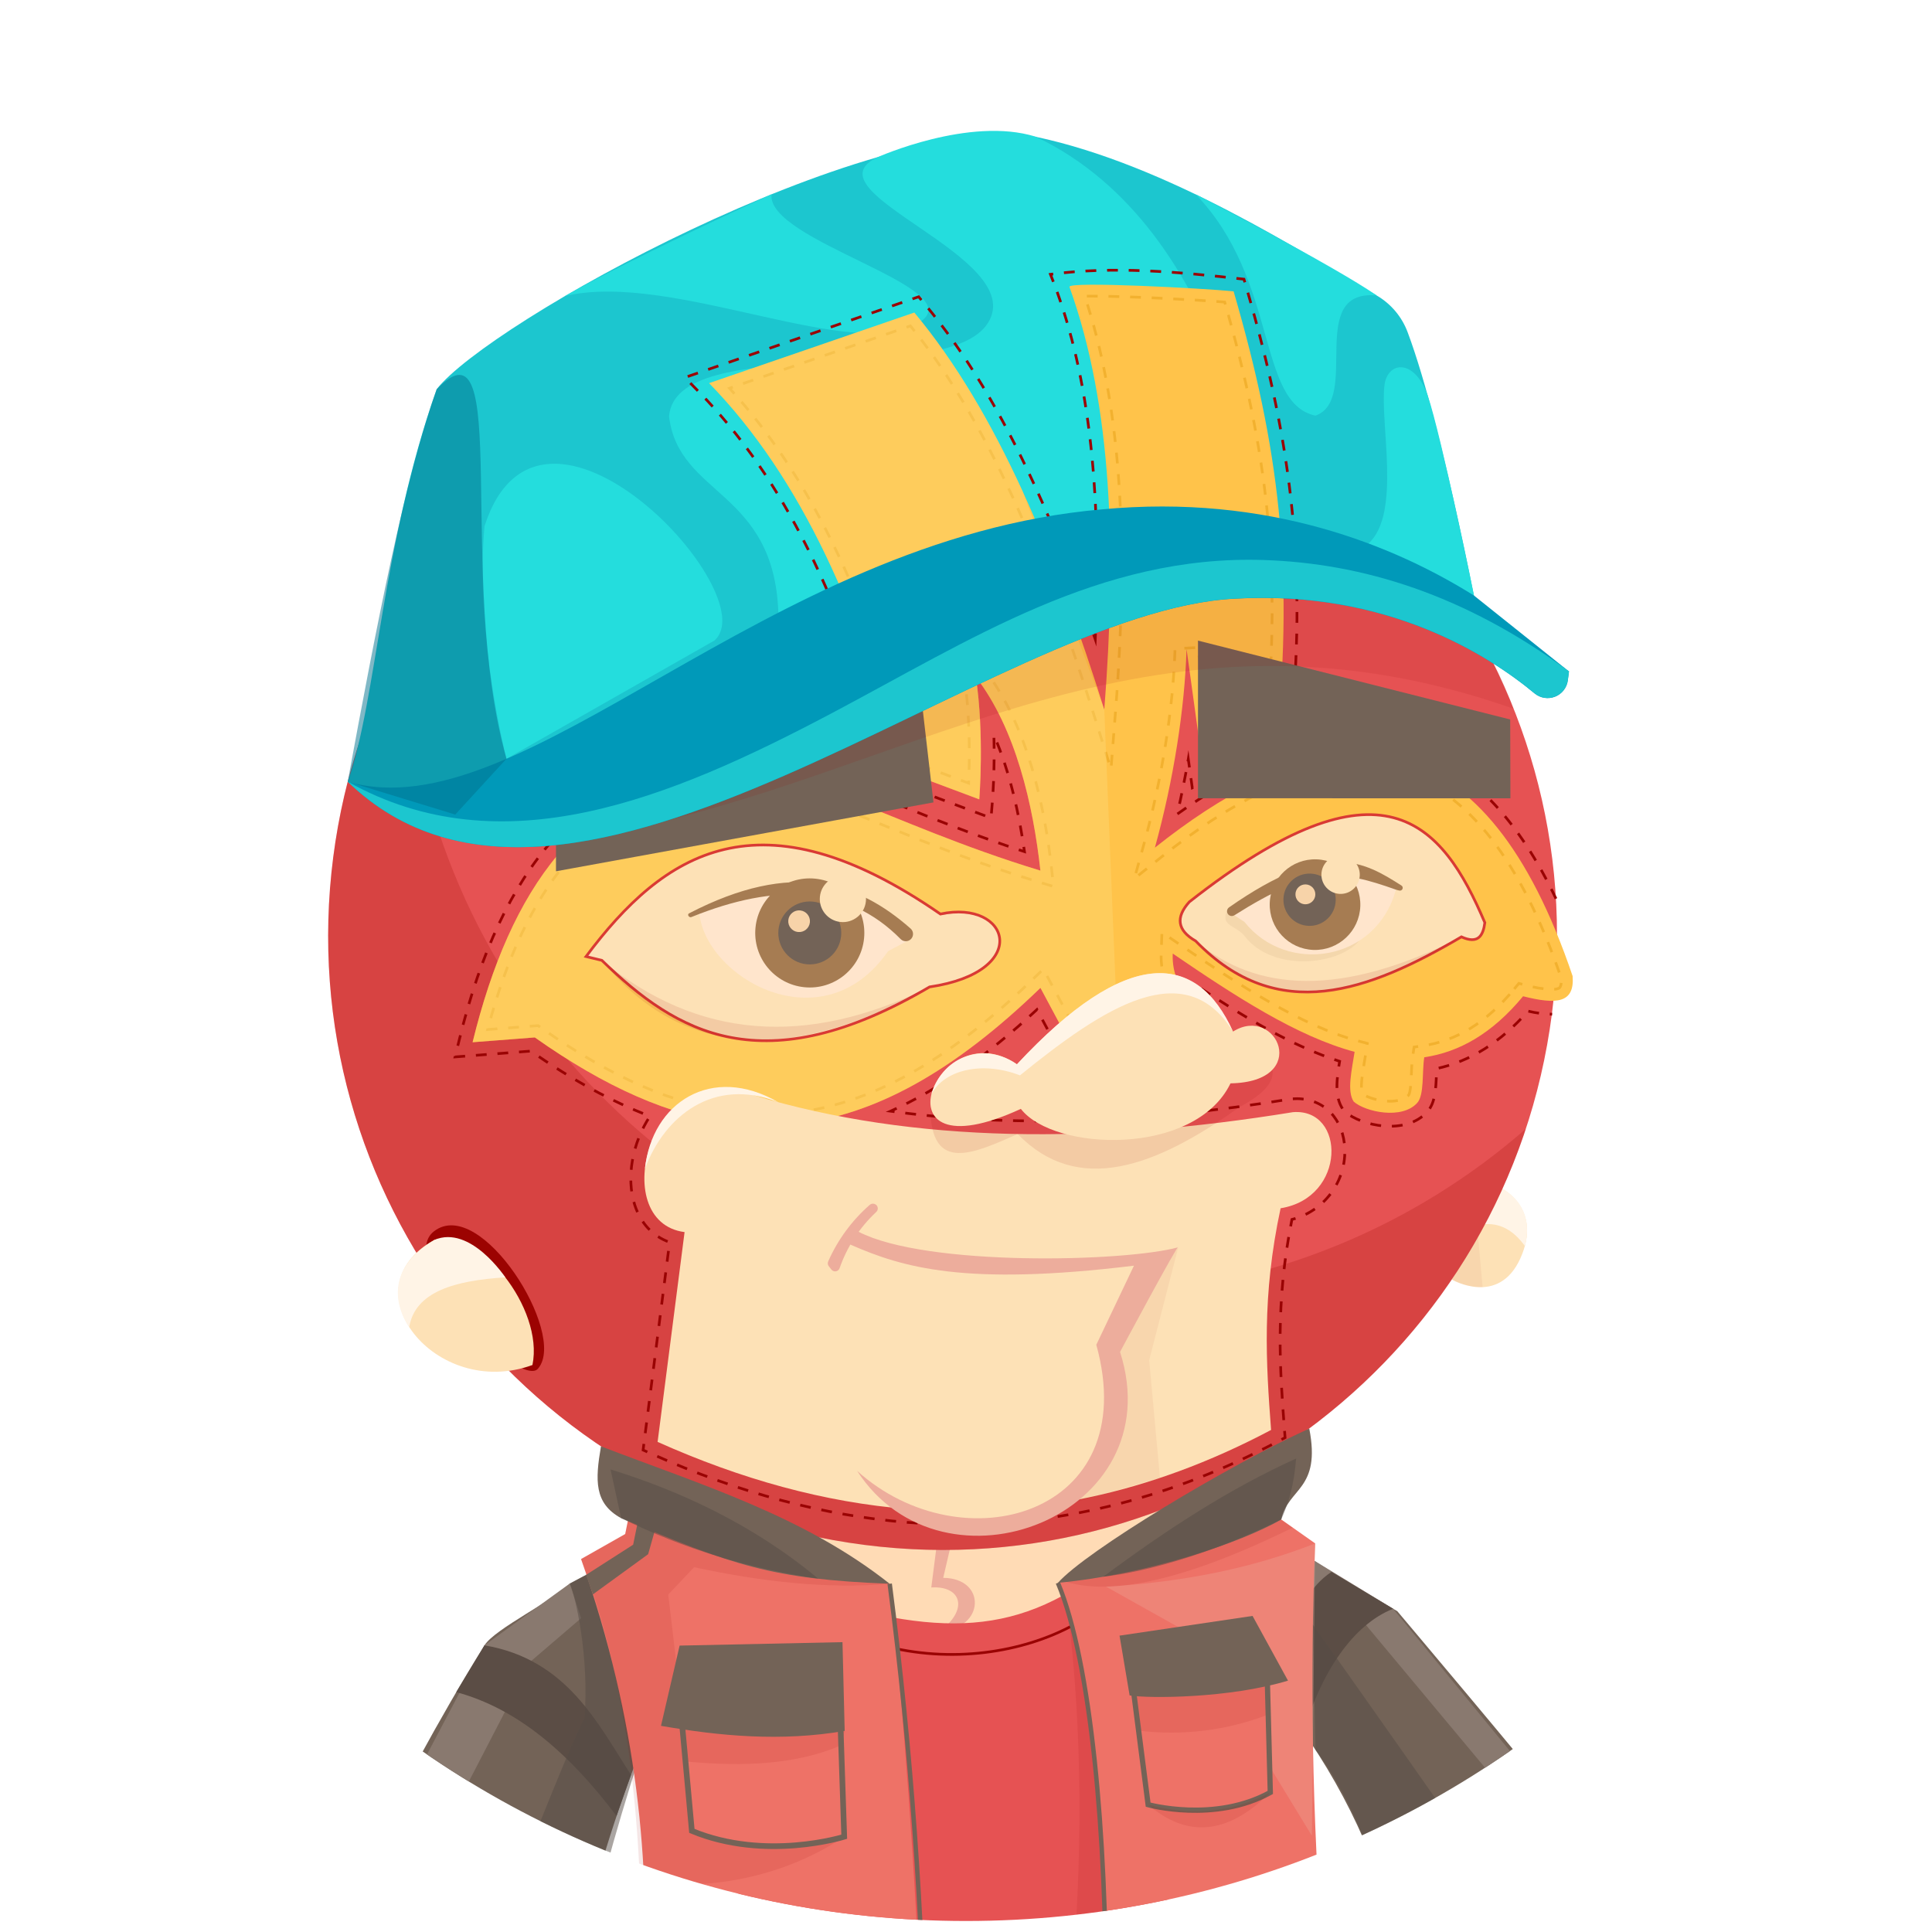
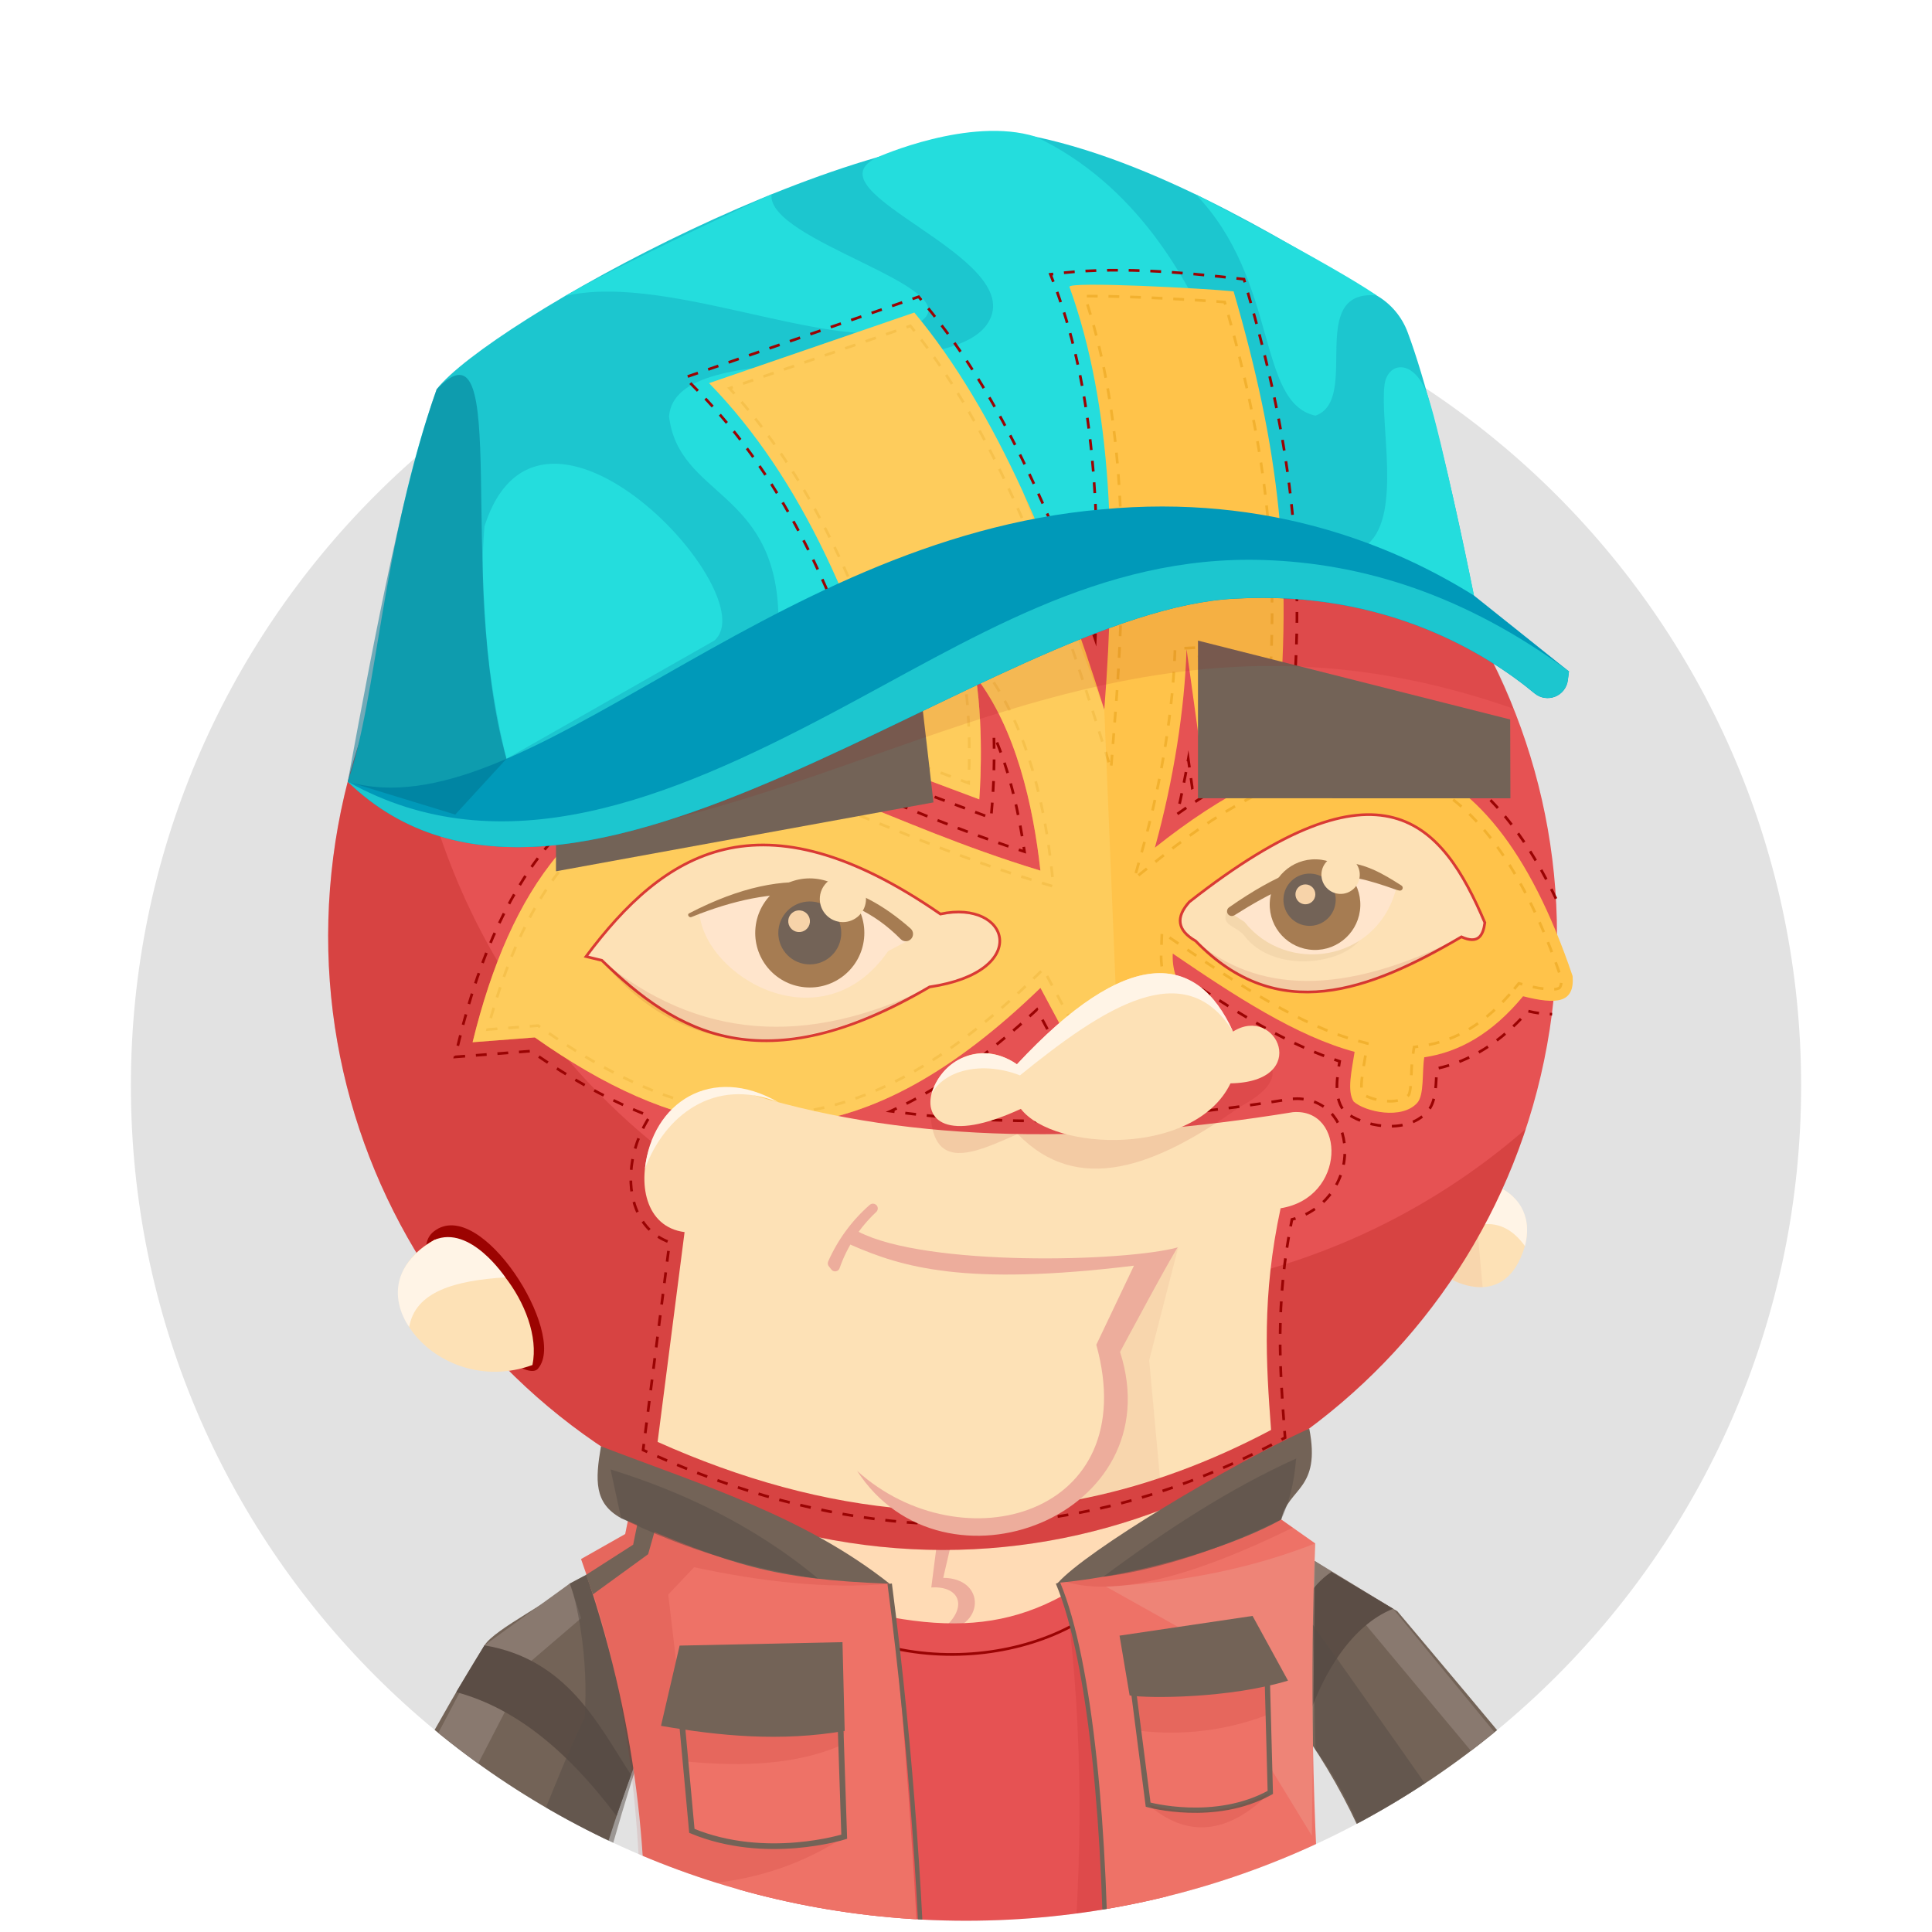
<svg xmlns="http://www.w3.org/2000/svg" id="Layer_1" data-name="Layer 1" viewBox="0 0 872.31 872.31">
  <defs>
-     <style>.cls-1,.cls-14,.cls-15,.cls-16,.cls-24,.cls-26,.cls-29,.cls-6{fill:none;}.cls-2{clip-path:url(#clip-path);}.cls-3{fill:#ffdbb5;}.cls-4{fill:#edad9c;}.cls-5{fill:#e65253;}.cls-24,.cls-6{stroke:#9a0303;}.cls-14,.cls-15,.cls-16,.cls-24,.cls-26,.cls-29,.cls-6{stroke-miterlimit:10;}.cls-24,.cls-26,.cls-29,.cls-6{stroke-width:1.22px;}.cls-19,.cls-7{fill:#9a0303;}.cls-30,.cls-7{opacity:0.1;}.cls-8{fill:#736357;}.cls-9{fill:#89796f;}.cls-10{fill:#5b4d45;}.cls-11{fill:#ee7267;}.cls-12{fill:#eead9f;opacity:0.3;}.cls-13{fill:#564c45;}.cls-13,.cls-34{opacity:0.5;}.cls-14,.cls-15,.cls-16{stroke:#736357;}.cls-14{stroke-width:2px;}.cls-15{stroke-width:2.56px;}.cls-16{stroke-width:2.38px;}.cls-17{fill:#fde1b6;}.cls-18{fill:#fff4e6;}.cls-19{opacity:0.05;}.cls-20,.cls-21{fill:#9c0301;}.cls-20{opacity:0.2;}.cls-22{fill:#1cc6cf;}.cls-23{fill:#24dddd;}.cls-24,.cls-26{stroke-dasharray:4.88;}.cls-25{fill:#ffc34a;}.cls-26{stroke:#f2b12f;}.cls-27{fill:#fcd977;opacity:0.4;}.cls-28{fill:#0099b9;}.cls-29{stroke:#d93a34;}.cls-31{fill:#a67c52;}.cls-32{fill:#ffe5cc;}.cls-33{fill:#f7d3a9;}.cls-34{fill:#00728e;}</style>
+     <style>.cls-1,.cls-15,.cls-16,.cls-17,.cls-25,.cls-27,.cls-30,.cls-7{fill:none;}.cls-2{fill:#e2e2e2;}.cls-3{clip-path:url(#clip-path);}.cls-4{fill:#ffdbb5;}.cls-5{fill:#edad9c;}.cls-6{fill:#e65253;}.cls-25,.cls-7{stroke:#9a0303;}.cls-15,.cls-16,.cls-17,.cls-25,.cls-27,.cls-30,.cls-7{stroke-miterlimit:10;}.cls-25,.cls-27,.cls-30,.cls-7{stroke-width:1.22px;}.cls-20,.cls-8{fill:#9a0303;}.cls-31,.cls-8{opacity:0.1;}.cls-9{fill:#736357;}.cls-10{fill:#89796f;}.cls-11{fill:#5b4d45;}.cls-12{fill:#ee7267;}.cls-13{fill:#eead9f;opacity:0.3;}.cls-14{fill:#564c45;}.cls-14,.cls-35{opacity:0.5;}.cls-15,.cls-16,.cls-17{stroke:#736357;}.cls-15{stroke-width:2px;}.cls-16{stroke-width:2.56px;}.cls-17{stroke-width:2.38px;}.cls-18{fill:#fde1b6;}.cls-19{fill:#fff4e6;}.cls-20{opacity:0.05;}.cls-21,.cls-22{fill:#9c0301;}.cls-21{opacity:0.2;}.cls-23{fill:#1cc6cf;}.cls-24{fill:#24dddd;}.cls-25,.cls-27{stroke-dasharray:4.88;}.cls-26{fill:#ffc34a;}.cls-27{stroke:#f2b12f;}.cls-28{fill:#fcd977;opacity:0.4;}.cls-29{fill:#0099b9;}.cls-30{stroke:#d93a34;}.cls-32{fill:#a67c52;}.cls-33{fill:#ffe5cc;}.cls-34{fill:#f7d3a9;}.cls-35{fill:#00728e;}</style>
    <clipPath id="clip-path">
-       <circle class="cls-1" cx="436.16" cy="436.16" r="431.18" />
+       <path class="cls-1" d="M656.36,184.05l9.15-62-184-88.36H430.32l-237.46,100-13.24,34.59-9.88,55A375.88,375.88,0,0,0,59.09,490.16c0,208.24,168.82,377.06,377.06,377.06S813.22,698.4,813.22,490.16C813.22,364.11,751.37,252.52,656.36,184.05Z" />
    </clipPath>
  </defs>
-   <g class="cls-2">
-     <path class="cls-3" d="M320.66,648.15l-2.09,55.67c76,81.33,126.72,74.22,230.4,38.65L545.57,637Z" />
-     <path class="cls-4" d="M430,694.68l-4.13,17.73c19.8.17,18.67,23.16-1.22,23.89,13.09-10.11,8.95-20.43-4.17-19.54L423.53,693Z" />
-     <path class="cls-5" d="M537.24,1064.61c-65.55,21-139.31,6.52-214.74-10.1,13.05-114.52,15.13-211.89,3.08-346.92,75.18,26.62,116.2,35.69,158.19,10.59C529.44,863.28,579,989.6,537.24,1064.61Z" />
-     <path class="cls-6" d="M398.16,742.87c31.11,8.37,63.62,3.38,86.72-9.28" />
-     <path class="cls-7" d="M454.43,1075c27.49-122.29,41.18-235.74,27.73-347.59,28.19,93.55,32.91,221.69,34.44,347Z" />
-     <path class="cls-8" d="M587.57,700.74c12.74,9.19,43.31,26.71,43.31,26.71s59.63,70.66,74.08,89S746.77,935,762.14,1000.48C722.5,974.74,682.29,955.19,638.31,977c4.83-72.64-8.45-143.38-60.86-210Z" />
-     <path class="cls-9" d="M629,726.36l81.07,98.73c16.35,42.71,29.85,84,39.39,123.34l-18.12,5.26-32.7-121.84-82-98.26-24.31-16.72V704Z" />
-     <path class="cls-10" d="M601.17,709.7c-20.58,14-15.53,37.92-18.63,64l6,8.33c8-26.73,22.14-48.41,40.47-55.65Z" />
-     <path class="cls-11" d="M477.65,714.65c38.93,120.21,17.51,324.59,7.49,368,43.78,4.34,109.81-15.63,138.65-35.51C597.9,959.8,589,813.8,593.82,696.86l-15.34-10.8Z" />
-     <path class="cls-12" d="M593.82,696.86c-29.54,11.65-61.23,17.59-94.42,19.52l72.77,40.76,1.8,41.63,18.35,30.08Z" />
-     <path class="cls-7" d="M583.69,689.74c-42.54,20.94-79,31.46-102.15,24.52l96.94-28.19Z" />
-     <path class="cls-8" d="M271.58,707.36l-14.3,7.6c-6.47,7.28-33.81,20.34-38.53,27.92-41.9,67.26-77.07,146.29-77.07,146.29s-11.34,89.32-11.34,149c32.21-14.06,79.45-17.32,116.89,0l-1.56-39.83a642.57,642.57,0,0,1,46.17-214.88C299.1,761.31,298.61,737.39,271.58,707.36Z" />
-     <polygon class="cls-9" points="257.28 714.96 218.75 742.87 141.68 889.16 130.34 1007.4 151.11 1025.23 166.64 891.32 239.91 749.87 262.37 730.63 257.28 714.96" />
-     <path class="cls-10" d="M260.25,885.41c-41.5-27.8-59.28-32.51-118.57-1.65L155.8,859c54-27.28,66.58-14,108.09,10.8Z" />
-     <path class="cls-10" d="M284.91,801.36c-14.92-23-28.8-52.15-66.16-58.48L206,764c28.43,7.66,51.67,28.53,72.36,55.92Z" />
-     <path class="cls-13" d="M257.28,715c2.67,6.18,8.78,33,6.62,60.88-7,11.17-50.82,125.41-50.82,125.41l-4,125.4c-.06,11.84,36.62-15.1,36.62-15.1,4.15-87.24,26.6-169.16,46.17-228.11-5.95-31.23-17.11-64-25.23-73.44C266.59,710,257.73,714.81,257.28,715Z" />
-     <path class="cls-11" d="M401.7,715.08C414,826.94,424,1016.6,414,1094c-42.05,2.18-114.12.22-145.49-15.89,15.68-116.85,45.36-227.49-6.16-374.18l19.93-11.3,4-19.74Z" />
-     <path class="cls-14" d="M401.7,715.08C421.82,869.78,420.48,1009.7,414,1094" />
-     <path class="cls-7" d="M572.28,761.26v13a121.71,121.71,0,0,1-58.18,7.14l-2.81-21.89Z" />
-     <path class="cls-7" d="M307.12,780.63l3.27,14.75c25.58,2.39,49.39,1.28,69.39-7.38l1.61-6.5Z" />
-     <path class="cls-7" d="M322.5,698l79.2,17.1c-28.45,2.44-58.08-1-88.31-7.49l-11.69,12.35c4.52,37,8.18,70.76,10.67,106.71.14,2,31.88,12,68.79,2.64-31.55,21-63.92,21.32-67.64,21.32a2259.64,2259.64,0,0,1,1.19,239.27l-46.19-11.82c25-125.6,33-272.42-6.16-374.18l19.93-11.3,2.82-13.81Z" />
-     <path class="cls-15" d="M307.12,769.32l5.26,57.33c33.33,13.83,68.79,2.64,68.79,2.64L379,764Z" />
-     <path class="cls-16" d="M511.28,759.5l7.11,55.32s30.14,8.37,55.16-5.53l-1.39-52.14Z" />
-     <path class="cls-10" d="M710.08,825.09c-31.94-11.38-69.45-3.31-89.68,16.92l8.49,26.12c25-23.11,72.92-19.35,95.51-5.61A337.17,337.17,0,0,0,710.08,825.09Z" />
-     <path class="cls-13" d="M682.46,894.84c-3.66-38.74-20.39-63-20.39-63s-52.69-75.19-69.28-98.26l1.15,56.46c22,29.38,40.06,82,44.79,140.73l59.93,16.92S703,917,682.46,894.84Z" />
-     <path class="cls-8" d="M380.39,741.44,306.85,743l-8.41,36.23c26.8,4.62,54,7.21,82.94,2.29Z" />
-     <path class="cls-8" d="M505.48,738.5l4.55,27c8.65,1.42,45,1.34,71.51-6.68l-16-29.22Z" />
-     <path class="cls-17" d="M678.38,536.8,655.5,577.71s21.11,12.39,31-9.65S678.38,536.8,678.38,536.8Z" />
-     <path class="cls-18" d="M669.42,552.82c7.89-.93,14.08,2.83,19.1,9.8,3.84-15.14-4.66-22.8-10.15-25.82Z" />
-     <path class="cls-19" d="M667.22,556.75l2.2,24.4a27.61,27.61,0,0,1-13.92-3.44Z" />
-     <circle class="cls-5" cx="425.6" cy="422.43" r="277.39" transform="translate(-47.64 790.7) rotate(-82.68)" />
-     <path class="cls-20" d="M449.2,582.44C297.94,563,186.83,436.06,182.74,288.26a276.64,276.64,0,0,0-32.26,98.8C130.94,539,238.29,678,390.24,697.55c134,17.22,257.9-64.22,298.71-187.9A304.74,304.74,0,0,1,449.2,582.44Z" />
-     <path class="cls-21" d="M196,555.9c21.12-16.15,60,46.06,47.1,61.8C235.87,628.39,177.41,570.08,196,555.9Z" />
-     <path class="cls-22" d="M635.56,150c16.27,43.36,34.18,140.75,34.18,140.75C569.7,167.14,279.36,416.48,157,352.93c13.3-37.62,15.22-106.65,40.15-177.19,23.55-30.17,193-124.12,270.41-114,60.11,12.79,120.87,52.51,154,71.66A32.18,32.18,0,0,1,635.56,150Z" />
-     <path class="cls-23" d="M255.08,133.69c26.18-15.07,86.17-42.76,93.27-46-2.49,21.07,88.83,41.8,67.65,57.27C387.38,165.34,303.75,122,255.08,133.69Z" />
-     <path class="cls-23" d="M218.75,237.6c25.38-79.11,127.78,31.09,103.75,51.64L228.68,342.6S214.43,287.54,218.75,237.6Z" />
-     <path class="cls-23" d="M644.59,178.46c6.34,18.82,20.93,90.44,20.93,90.44l-47.64-23.51c14.89-13.49,5.1-54.09,7.22-71.5C626.38,163.45,638.35,161.35,644.59,178.46Z" />
-     <path class="cls-23" d="M539.87,87.74s61.12,31.51,81.71,45.64c-32.17-2.8-7.06,47.13-27.67,54.29C567.24,181.82,577.45,126.76,539.87,87.74Z" />
-     <path class="cls-23" d="M467.59,61.71C556.72,104,568.68,232.26,568.68,232.26L351.43,276.64c-1.94-55.59-45-52.5-49.35-88.63,3-38.29,125.27-12.29,144-42.22s-83.51-59.2-49.73-74.86C396.33,70.93,437.84,52.4,467.59,61.71Z" />
-     <path class="cls-24" d="M702.54,405.77c-16.61-34.93-37.27-57.09-61.68-66.12.92-14.24-4.58-20.43-8.21-22.93-5.27-3.63-12.14-3.7-18.37-.16-6.74,3.82-11.26,11-12.35,19.26-21.3,3-44.91,13.61-70.41,31.76,1.92-8.24,3.6-16.57,5-24.85l1.8,13,44-20.07.33-3.46c7.11-73.45,1.71-128.29-19.89-202.36l-1.1-3.79c-29.61-3.32-59.1-6-87.38-2.19,16.8,41.78,23.36,94.66,20.24,164.78-9-26.27-18.06-49.18-27.36-69.46-15.36-33.48-31.63-60.28-49.72-82l-2.66-3.19L309.23,170.44l6.64,6.81c37.44,38.39,64.7,93.13,85.79,172.25l.8,3,45,16.83.65-7.94c.07-.79,1.07-13.4.64-29.52,7.34,17,11.48,36.13,13.81,52.65-22.32-7.22-41.3-14.9-58.28-21.78-32.46-13.15-58.1-23.53-83.83-20.35-56.91,7-93.86,48.5-113,126.74l-2,8.08,34.23-2.64c18.79,13.1,36.61,22.84,53.79,29.4-7.91,11.94-10.9,27.68-6.89,40.05,2.71,8.36,8.2,14.19,15.74,16.86L290.36,654.7l4.09,1.83c39.12,17.5,77.93,27.87,115.36,30.84q11.42.91,22.79.91c48.88,0,97.26-12.52,144.13-37.33l3.49-1.85-.3-3.93c-2-26.52-4.25-56.48,3.39-94.58A31.71,31.71,0,0,0,607,516.3c-1.57-13.06-11.06-21.16-23.68-20.16l-.49.06c-67.75,11-127.44,12.86-180.74,5.5,21.54-9.62,43.45-24.84,66.1-45.88l9.44,17.63,67.32-21.68-5-6.75-.29-.4c22.29,14.81,44.1,27.84,65.19,34.57-1.31,7.9-2.38,15.9,1.4,21.55l.43.65.58.52c7.29,6.46,27.52,10.83,37.18.06,3.58-4,3.84-10.21,4.12-16.78,0-.93.08-1.84.12-2.72,15.31-3.35,28.86-11.88,41.24-25.94a49.23,49.23,0,0,0,10.87,1.38" />
-     <path class="cls-25" d="M710.05,440.71c-19.54-57.71-45.37-88-75.72-96.87,5.47-35.71-28.14-26.83-26.6-2.6-26.46,2.09-55.53,17-86.29,41.48,8.48-30.59,13.5-63.08,14.29-89.67l7.45,53.86,33.48-15.27c7.22-74.59,1.1-128.85-19.68-200.09-12.25-1.3-75.07-4.68-74.11-2,19.54,54.18,21.25,120.13,15.72,190.86-11-35.09-23.05-68.47-36.91-98.65-14.09-30.7-30.08-58.1-48.87-80.61L320.18,173c42.37,43.45,68.64,104.91,87.3,174.91l34.67,13s2.39-28.94-1.54-55.26c18,23.31,25.89,57.86,29.14,87.44-71.24-21.71-110-49.47-148.51-44.7-58.4,7.23-90.82,52.45-107.86,122.19l28.09-2.17c31.64,22.34,61,35.53,89.64,38.93-2.17,14.19,27.76,18.15,26.85.29,36.46-3.61,72.6-23.69,111.81-61.6l10.79,20.16,23.71-7.64,30.8-9.92a27.47,27.47,0,0,1-5.56-18.08c28.18,19.22,55.88,37.31,82.1,44.37-1.25,8.17-3.57,17.74-.4,22.48,5.19,4.6,21.76,8.28,28.69.55,3.21-3.58,2.11-13.74,3.16-20.58,15.72-2.31,30.67-10.66,44.62-27.55C702.94,453.68,711,452.91,710.05,440.71Z" />
-     <path class="cls-26" d="M683.69,446.52l2.08-2.52,3.17.81a50.58,50.58,0,0,0,11.58,1.92c1.87,0,3.22-.3,3.71-.84.21-.23.85-1.17.7-4.16-18-52.91-42.27-84.18-72.06-92.93l-4.33-1.27.68-4.46c1.64-10.67-.84-14.91-2-16.24a4.49,4.49,0,0,0-3.59-1.66,9.79,9.79,0,0,0-6.73,3.4,16.1,16.1,0,0,0-4.05,12.35l.32,5.08-5.07.4c-24.14,1.91-52.23,15.49-83.48,40.37l-12.44,9.91,4.25-15.33c8.17-29.46,13.31-61.69,14.1-88.44l10.28-.55,6.5,47,24.45-11.16c6.42-69.29,1.27-121.94-18.8-191.81-12.42-1-43.22-2.68-59.32-2.68-1.54,0-2.82,0-3.88,0,15.76,47.4,20.19,107.1,13.94,187l-2.08,26.57-8-25.43c-12.2-38.79-24.2-70.86-36.67-98-14.3-31.15-29.33-56.29-45.89-76.71l-81.68,28.15c35.59,39,61.89,92.94,82.35,168.73l25.62,9.57c.44-10,.77-29.35-1.9-47.21l-2.93-19.62,12.12,15.7c19.56,25.34,27.21,62.95,30.18,90l.85,7.79L468.24,398c-26.72-8.14-48.71-17-68.12-24.91-27.75-11.24-49.67-20.11-70-20.11a67.37,67.37,0,0,0-8.24.5c-27.09,3.35-48.71,15.08-66.12,35.84-15.29,18.24-27,43-35.59,75.52l20.91-1.62,1.86-.14,1.52,1.07c31.68,22.37,60.23,34.81,87.27,38l5.31.63-.81,5.28a3.59,3.59,0,0,0,.91,3.1c1.63,1.89,5,3.17,8.33,3.17a8.33,8.33,0,0,0,6-2,5.72,5.72,0,0,0,1.31-4.45l-.25-4.92,4.9-.48c34.85-3.45,70.41-23.13,108.72-60.17l4.92-4.75,3.23,6,8.76,16.36,19.61-6.32,24.62-7.93a32.86,32.86,0,0,1-3-15.34l.33-9.36,7.74,5.28c28,19.12,55.29,36.85,80.53,43.65l4.46,1.2-.7,4.57c-.19,1.26-.41,2.54-.63,3.84-.79,4.7-2,11.64-.86,14.44,2.2,1.5,7.21,3.27,12.4,3.27,2.22,0,6.27-.36,8.43-2.77.91-1.22,1.14-6.58,1.27-9.78a76.39,76.39,0,0,1,.63-8.14l.58-3.77,3.78-.55C657.73,470,671.27,461.56,683.69,446.52Z" />
-     <path class="cls-27" d="M461.69,221.72c-14.09-30.7-30.08-58.1-48.87-80.61L320.18,173c42.37,43.45,68.64,104.91,87.3,174.91l34.67,13s2.39-28.94-1.54-55.26c18,23.31,25.89,57.86,29.14,87.44-71.24-21.71-110-49.47-148.51-44.7-58.4,7.23-90.82,52.45-107.86,122.19l28.09-2.17c31.64,22.34,61,35.53,89.64,38.93-2.17,14.19,27.76,18.15,26.85.29,36.46-3.61,72.6-23.69,111.81-61.6l10.79,20.16,23.71-7.64-5.68-138.16Z" />
-     <polygon class="cls-8" points="540.9 289.24 540.9 360.41 681.96 360.45 681.86 324.85 540.9 289.24" />
-     <polygon class="cls-8" points="411.27 274.15 421.46 362.29 251.03 393.39 251.03 333.77 411.27 274.15" />
-     <path class="cls-7" d="M683.41,320c-154.33-54.17-257.81,19.67-381.33,50.18L472.8,247.54s178.78,14.36,181.84,18.88C667,284.75,677.14,302.69,683.41,320Z" />
-     <path class="cls-28" d="M708.41,303.17l-.51,3.94a9.22,9.22,0,0,1-15,6c-20.81-17.29-66.8-46.75-135.29-42.8C448.52,275.48,257.76,450.59,157,352.93,236.31,376,344.5,243.25,497.4,230c75.35-7.21,132.44,16.56,168.12,38.9Z" />
-     <path class="cls-22" d="M557.6,270.26c68.49-3.95,114.48,25.51,135.29,42.8a9.22,9.22,0,0,0,15-6l.51-3.94c-47.2-34.71-93.17-48.79-137.71-50.27-74.3-2.47-132.7,36.23-195.95,69.59C302.6,360.53,226.64,391.95,157,352.93,257.76,450.59,448.52,275.48,557.6,270.26Z" />
-     <path class="cls-17" d="M583.78,502.15c23.85-1.9,24.24,38.6-5.58,43.39-8.55,39.76-6.56,70-4.3,100.09C518.5,675,464,685.63,410.28,681.37c-38.14-3-75.91-13.58-113.37-30.34l12.18-94.73c-35.45-4.56-15.68-80.2,30.93-61.87C413,516.46,495.28,516.54,583.78,502.15Z" />
-     <path class="cls-19" d="M532,563.16l-13.13,51,4.87,53.07L468,683.33c29.3-16.61,35.94-42.16,30.72-78.28Z" />
-     <circle class="cls-17" cx="447.31" cy="633.89" r="57.14" transform="translate(-238.43 996.74) rotate(-82.68)" />
-     <path class="cls-4" d="M395.4,543.89l.06,0a2.16,2.16,0,0,1,.15,3.34,63.11,63.11,0,0,0-16.52,25.35,2.14,2.14,0,0,1-3.71.64l-1.16-1.47a2.15,2.15,0,0,1-.28-2.23A73.19,73.19,0,0,1,392.7,544,2.16,2.16,0,0,1,395.4,543.89Z" />
-     <path class="cls-8" d="M591.14,645c5.42,27.8-9.49,26.59-12.66,41.08-18,10.33-59.64,24.68-100.83,28.59C490.45,700.2,554.93,661.46,591.14,645Z" />
-     <path class="cls-17" d="M196.12,559.84c-39.71,21.81.49,72.41,44.28,56.47C245.69,590.65,216,553.71,196.12,559.84Z" />
-     <path class="cls-7" d="M420.08,499.94c0,30.49,20.09,20.54,39.42,12.08,27.14,28,62.23,14.95,100-12.08,11.68-6.23,15.91-11.81,15-16.94Z" />
-     <path class="cls-17" d="M424.6,412.69c31.48-6.76,41.56,26.07-4.9,32.92-75.19,44.09-114.16,20.86-147.95-12l-7.16-1.73C299.66,385,342.88,356.18,424.6,412.69Z" />
-     <path class="cls-17" d="M537,407.2c-6.2,6.87-5.63,12.8,2.84,17.66,37,38.2,78.13,22.73,120-1.86,7.49,3.39,9.8-.44,10.58-6.42C651.12,371.28,624.22,338.65,537,407.2Z" />
-     <path class="cls-29" d="M424.6,412.69c31.48-6.76,41.56,26.07-4.9,32.92-75.19,44.09-114.16,20.86-147.95-12l-7.16-1.73C299.66,385,342.88,356.18,424.6,412.69Z" />
-     <path class="cls-29" d="M537,407.2c-6.2,6.87-5.63,12.8,2.84,17.66,37,38.2,78.13,22.73,120-1.86,7.49,3.39,9.8-.44,10.58-6.42C651.12,371.28,624.22,338.65,537,407.2Z" />
-     <g class="cls-30">
-       <path class="cls-31" d="M554,411.37c-3.14,6.72,4.36,6.6,7.87,11.2,12.54,16.4,42.22,13.43,51.77,2.28l-52.61-14Z" />
+   <circle class="cls-2" cx="436.16" cy="490.16" r="377.06" />
+   <g class="cls-3">
+     <path class="cls-4" d="M320.66,648.15l-2.09,55.67c76,81.33,126.72,74.22,230.4,38.65L545.57,637Z" />
+     <path class="cls-5" d="M430,694.68l-4.13,17.73c19.8.17,18.67,23.16-1.22,23.89,13.09-10.11,8.95-20.43-4.17-19.54L423.53,693Z" />
+     <path class="cls-6" d="M537.24,1064.61c-65.55,21-139.31,6.52-214.74-10.1,13.05-114.52,15.13-211.89,3.08-346.92,75.18,26.62,116.2,35.69,158.19,10.59C529.44,863.28,579,989.6,537.24,1064.61Z" />
+     <path class="cls-7" d="M398.16,742.87c31.11,8.37,63.62,3.38,86.72-9.28" />
+     <path class="cls-8" d="M454.43,1075c27.49-122.29,41.18-235.74,27.73-347.59,28.19,93.55,32.91,221.69,34.44,347Z" />
+     <path class="cls-9" d="M587.57,700.74c12.74,9.19,43.31,26.71,43.31,26.71s59.63,70.66,74.08,89S746.77,935,762.14,1000.48C722.5,974.74,682.29,955.19,638.31,977c4.83-72.64-8.45-143.38-60.86-210Z" />
+     <path class="cls-10" d="M629,726.36l81.07,98.73c16.35,42.71,29.85,84,39.39,123.34l-18.12,5.26-32.7-121.84-82-98.26-24.31-16.72V704Z" />
+     <path class="cls-11" d="M601.17,709.7c-20.58,14-15.53,37.92-18.63,64l6,8.33c8-26.73,22.14-48.41,40.47-55.65Z" />
+     <path class="cls-12" d="M477.65,714.65c38.93,120.21,17.51,324.59,7.49,368,43.78,4.34,109.81-15.63,138.65-35.51C597.9,959.8,589,813.8,593.82,696.86l-15.34-10.8Z" />
+     <path class="cls-13" d="M593.82,696.86c-29.54,11.65-61.23,17.59-94.42,19.52l72.77,40.76,1.8,41.63,18.35,30.08Z" />
+     <path class="cls-8" d="M583.69,689.74c-42.54,20.94-79,31.46-102.15,24.52l96.94-28.19Z" />
+     <path class="cls-9" d="M271.58,707.36l-14.3,7.6c-6.47,7.28-33.81,20.34-38.53,27.92-41.9,67.26-77.07,146.29-77.07,146.29s-11.34,89.32-11.34,149c32.21-14.06,79.45-17.32,116.89,0l-1.56-39.83a642.57,642.57,0,0,1,46.17-214.88C299.1,761.31,298.61,737.39,271.58,707.36Z" />
+     <polygon class="cls-10" points="257.28 714.96 218.75 742.87 141.68 889.16 130.34 1007.4 151.11 1025.23 166.64 891.32 239.91 749.87 262.37 730.63 257.28 714.96" />
+     <path class="cls-11" d="M260.25,885.41c-41.5-27.8-59.28-32.51-118.57-1.65L155.8,859c54-27.28,66.58-14,108.09,10.8Z" />
+     <path class="cls-11" d="M284.91,801.36c-14.92-23-28.8-52.15-66.16-58.48L206,764c28.43,7.66,51.67,28.53,72.36,55.92Z" />
+     <path class="cls-14" d="M257.28,715c2.67,6.18,8.78,33,6.62,60.88-7,11.17-50.82,125.41-50.82,125.41l-4,125.4c-.06,11.84,36.62-15.1,36.62-15.1,4.15-87.24,26.6-169.16,46.17-228.11-5.95-31.23-17.11-64-25.23-73.44C266.59,710,257.73,714.81,257.28,715Z" />
+     <path class="cls-12" d="M401.7,715.08C414,826.94,424,1016.6,414,1094c-42.05,2.18-114.12.22-145.49-15.89,15.68-116.85,45.36-227.49-6.16-374.18l19.93-11.3,4-19.74Z" />
+     <path class="cls-15" d="M401.7,715.08C421.82,869.78,420.48,1009.7,414,1094" />
+     <path class="cls-8" d="M572.28,761.26v13a121.71,121.71,0,0,1-58.18,7.14l-2.81-21.89Z" />
+     <path class="cls-8" d="M307.12,780.63l3.27,14.75c25.58,2.39,49.39,1.28,69.39-7.38l1.61-6.5Z" />
+     <path class="cls-8" d="M322.5,698l79.2,17.1c-28.45,2.44-58.08-1-88.31-7.49l-11.69,12.35c4.52,37,8.18,70.76,10.67,106.71.14,2,31.88,12,68.79,2.64-31.55,21-63.92,21.32-67.64,21.32a2259.64,2259.64,0,0,1,1.19,239.27l-46.19-11.82c25-125.6,33-272.42-6.16-374.18l19.93-11.3,2.82-13.81Z" />
+     <path class="cls-16" d="M307.12,769.32l5.26,57.33c33.33,13.83,68.79,2.64,68.79,2.64L379,764Z" />
+     <path class="cls-17" d="M511.28,759.5l7.11,55.32s30.14,8.37,55.16-5.53l-1.39-52.14Z" />
+     <path class="cls-11" d="M710.08,825.09c-31.94-11.38-69.45-3.31-89.68,16.92l8.49,26.12c25-23.11,72.92-19.35,95.51-5.61A337.17,337.17,0,0,0,710.08,825.09Z" />
+     <path class="cls-14" d="M682.46,894.84c-3.66-38.74-20.39-63-20.39-63s-52.69-75.19-69.28-98.26l1.15,56.46c22,29.38,40.06,82,44.79,140.73l59.93,16.92S703,917,682.46,894.84Z" />
+     <path class="cls-9" d="M380.39,741.44,306.85,743l-8.41,36.23c26.8,4.62,54,7.21,82.94,2.29Z" />
+     <path class="cls-9" d="M505.48,738.5l4.55,27c8.65,1.42,45,1.34,71.51-6.68l-16-29.22Z" />
+     <path class="cls-18" d="M678.38,536.8,655.5,577.71s21.11,12.39,31-9.65S678.38,536.8,678.38,536.8Z" />
+     <path class="cls-19" d="M669.42,552.82c7.89-.93,14.08,2.83,19.1,9.8,3.84-15.14-4.66-22.8-10.15-25.82Z" />
+     <path class="cls-20" d="M667.22,556.75l2.2,24.4a27.61,27.61,0,0,1-13.92-3.44Z" />
+     <circle class="cls-6" cx="425.6" cy="422.43" r="277.39" transform="translate(-47.64 790.7) rotate(-82.68)" />
+     <path class="cls-21" d="M449.2,582.44C297.94,563,186.83,436.06,182.74,288.26a276.64,276.64,0,0,0-32.26,98.8C130.94,539,238.29,678,390.24,697.55c134,17.22,257.9-64.22,298.71-187.9A304.74,304.74,0,0,1,449.2,582.44Z" />
+     <path class="cls-22" d="M196,555.9c21.12-16.15,60,46.06,47.1,61.8C235.87,628.39,177.41,570.08,196,555.9Z" />
+     <path class="cls-23" d="M635.56,150c16.27,43.36,34.18,140.75,34.18,140.75C569.7,167.14,279.36,416.48,157,352.93c13.3-37.62,15.22-106.65,40.15-177.19,23.55-30.17,193-124.12,270.41-114,60.11,12.79,120.87,52.51,154,71.66A32.18,32.18,0,0,1,635.56,150Z" />
+     <path class="cls-24" d="M255.08,133.69c26.18-15.07,86.17-42.76,93.27-46-2.49,21.07,88.83,41.8,67.65,57.27C387.38,165.34,303.75,122,255.08,133.69Z" />
+     <path class="cls-24" d="M218.75,237.6c25.38-79.11,127.78,31.09,103.75,51.64L228.68,342.6S214.43,287.54,218.75,237.6Z" />
+     <path class="cls-24" d="M644.59,178.46c6.34,18.82,20.93,90.44,20.93,90.44l-47.64-23.51c14.89-13.49,5.1-54.09,7.22-71.5C626.38,163.45,638.35,161.35,644.59,178.46Z" />
+     <path class="cls-24" d="M539.87,87.74s61.12,31.51,81.71,45.64c-32.17-2.8-7.06,47.13-27.67,54.29C567.24,181.82,577.45,126.76,539.87,87.74Z" />
+     <path class="cls-24" d="M467.59,61.71C556.72,104,568.68,232.26,568.68,232.26L351.43,276.64c-1.94-55.59-45-52.5-49.35-88.63,3-38.29,125.27-12.29,144-42.22s-83.51-59.2-49.73-74.86C396.33,70.93,437.84,52.4,467.59,61.71Z" />
+     <path class="cls-25" d="M702.54,405.77c-16.61-34.93-37.27-57.09-61.68-66.12.92-14.24-4.58-20.43-8.21-22.93-5.27-3.63-12.14-3.7-18.37-.16-6.74,3.82-11.26,11-12.35,19.26-21.3,3-44.91,13.61-70.41,31.76,1.92-8.24,3.6-16.57,5-24.85l1.8,13,44-20.07.33-3.46c7.11-73.45,1.71-128.29-19.89-202.36l-1.1-3.79c-29.61-3.32-59.1-6-87.38-2.19,16.8,41.78,23.36,94.66,20.24,164.78-9-26.27-18.06-49.18-27.36-69.46-15.36-33.48-31.63-60.28-49.72-82l-2.66-3.19L309.23,170.44l6.64,6.81c37.44,38.39,64.7,93.13,85.79,172.25l.8,3,45,16.83.65-7.94c.07-.79,1.07-13.4.64-29.52,7.34,17,11.48,36.13,13.81,52.65-22.32-7.22-41.3-14.9-58.28-21.78-32.46-13.15-58.1-23.53-83.83-20.35-56.91,7-93.86,48.5-113,126.74l-2,8.08,34.23-2.64c18.79,13.1,36.61,22.84,53.79,29.4-7.91,11.94-10.9,27.68-6.89,40.05,2.71,8.36,8.2,14.19,15.74,16.86L290.36,654.7l4.09,1.83c39.12,17.5,77.93,27.87,115.36,30.84q11.42.91,22.79.91c48.88,0,97.26-12.52,144.13-37.33l3.49-1.85-.3-3.93c-2-26.52-4.25-56.48,3.39-94.58A31.71,31.71,0,0,0,607,516.3c-1.57-13.06-11.06-21.16-23.68-20.16l-.49.06c-67.75,11-127.44,12.86-180.74,5.5,21.54-9.62,43.45-24.84,66.1-45.88l9.44,17.63,67.32-21.68-5-6.75-.29-.4c22.29,14.81,44.1,27.84,65.19,34.57-1.31,7.9-2.38,15.9,1.4,21.55l.43.65.58.52c7.29,6.46,27.52,10.83,37.18.06,3.58-4,3.84-10.21,4.12-16.78,0-.93.08-1.84.12-2.72,15.31-3.35,28.86-11.88,41.24-25.94a49.23,49.23,0,0,0,10.87,1.38" />
+     <path class="cls-26" d="M710.05,440.71c-19.54-57.71-45.37-88-75.72-96.87,5.47-35.71-28.14-26.83-26.6-2.6-26.46,2.09-55.53,17-86.29,41.48,8.48-30.59,13.5-63.08,14.29-89.67l7.45,53.86,33.48-15.27c7.22-74.59,1.1-128.85-19.68-200.09-12.25-1.3-75.07-4.68-74.11-2,19.54,54.18,21.25,120.13,15.72,190.86-11-35.09-23.05-68.47-36.91-98.65-14.09-30.7-30.08-58.1-48.87-80.61L320.18,173c42.37,43.45,68.64,104.91,87.3,174.91l34.67,13s2.39-28.94-1.54-55.26c18,23.31,25.89,57.86,29.14,87.44-71.24-21.71-110-49.47-148.51-44.7-58.4,7.23-90.82,52.45-107.86,122.19l28.09-2.17c31.64,22.34,61,35.53,89.64,38.93-2.17,14.19,27.76,18.15,26.85.29,36.46-3.61,72.6-23.69,111.81-61.6l10.79,20.16,23.71-7.64,30.8-9.92a27.47,27.47,0,0,1-5.56-18.08c28.18,19.22,55.88,37.31,82.1,44.37-1.25,8.17-3.57,17.74-.4,22.48,5.19,4.6,21.76,8.28,28.69.55,3.21-3.58,2.11-13.74,3.16-20.58,15.72-2.31,30.67-10.66,44.62-27.55C702.94,453.68,711,452.91,710.05,440.71Z" />
+     <path class="cls-27" d="M683.69,446.52l2.08-2.52,3.17.81a50.58,50.58,0,0,0,11.58,1.92c1.87,0,3.22-.3,3.71-.84.21-.23.85-1.17.7-4.16-18-52.91-42.27-84.18-72.06-92.93l-4.33-1.27.68-4.46c1.64-10.67-.84-14.91-2-16.24a4.49,4.49,0,0,0-3.59-1.66,9.79,9.79,0,0,0-6.73,3.4,16.1,16.1,0,0,0-4.05,12.35l.32,5.08-5.07.4c-24.14,1.91-52.23,15.49-83.48,40.37l-12.44,9.91,4.25-15.33c8.17-29.46,13.31-61.69,14.1-88.44l10.28-.55,6.5,47,24.45-11.16c6.42-69.29,1.27-121.94-18.8-191.81-12.42-1-43.22-2.68-59.32-2.68-1.54,0-2.82,0-3.88,0,15.76,47.4,20.19,107.1,13.94,187l-2.08,26.57-8-25.43c-12.2-38.79-24.2-70.86-36.67-98-14.3-31.15-29.33-56.29-45.89-76.71l-81.68,28.15c35.59,39,61.89,92.94,82.35,168.73l25.62,9.57c.44-10,.77-29.35-1.9-47.21l-2.93-19.62,12.12,15.7c19.56,25.34,27.21,62.95,30.18,90l.85,7.79L468.24,398c-26.72-8.14-48.71-17-68.12-24.91-27.75-11.24-49.67-20.11-70-20.11a67.37,67.37,0,0,0-8.24.5c-27.09,3.35-48.71,15.08-66.12,35.84-15.29,18.24-27,43-35.59,75.52l20.91-1.62,1.86-.14,1.52,1.07c31.68,22.37,60.23,34.81,87.27,38l5.31.63-.81,5.28a3.59,3.59,0,0,0,.91,3.1c1.63,1.89,5,3.17,8.33,3.17a8.33,8.33,0,0,0,6-2,5.72,5.72,0,0,0,1.31-4.45l-.25-4.92,4.9-.48c34.85-3.45,70.41-23.13,108.72-60.17l4.92-4.75,3.23,6,8.76,16.36,19.61-6.32,24.62-7.93a32.86,32.86,0,0,1-3-15.34l.33-9.36,7.74,5.28c28,19.12,55.29,36.85,80.53,43.65l4.46,1.2-.7,4.57c-.19,1.26-.41,2.54-.63,3.84-.79,4.7-2,11.64-.86,14.44,2.2,1.5,7.21,3.27,12.4,3.27,2.22,0,6.27-.36,8.43-2.77.91-1.22,1.14-6.58,1.27-9.78a76.39,76.39,0,0,1,.63-8.14l.58-3.77,3.78-.55C657.73,470,671.27,461.56,683.69,446.52Z" />
+     <path class="cls-28" d="M461.69,221.72c-14.09-30.7-30.08-58.1-48.87-80.61L320.18,173c42.37,43.45,68.64,104.91,87.3,174.91l34.67,13s2.39-28.94-1.54-55.26c18,23.31,25.89,57.86,29.14,87.44-71.24-21.71-110-49.47-148.51-44.7-58.4,7.23-90.82,52.45-107.86,122.19l28.09-2.17c31.64,22.34,61,35.53,89.64,38.93-2.17,14.19,27.76,18.15,26.85.29,36.46-3.61,72.6-23.69,111.81-61.6l10.79,20.16,23.71-7.64-5.68-138.16Z" />
+     <polygon class="cls-9" points="540.9 289.24 540.9 360.41 681.96 360.45 681.86 324.85 540.9 289.24" />
+     <polygon class="cls-9" points="411.27 274.15 421.46 362.29 251.03 393.39 251.03 333.77 411.27 274.15" />
+     <path class="cls-8" d="M683.41,320c-154.33-54.17-257.81,19.67-381.33,50.18L472.8,247.54s178.78,14.36,181.84,18.88C667,284.75,677.14,302.69,683.41,320Z" />
+     <path class="cls-29" d="M708.41,303.17l-.51,3.94a9.22,9.22,0,0,1-15,6c-20.81-17.29-66.8-46.75-135.29-42.8C448.52,275.48,257.76,450.59,157,352.93,236.31,376,344.5,243.25,497.4,230c75.35-7.21,132.44,16.56,168.12,38.9Z" />
+     <path class="cls-23" d="M557.6,270.26c68.49-3.95,114.48,25.51,135.29,42.8a9.22,9.22,0,0,0,15-6l.51-3.94c-47.2-34.71-93.17-48.79-137.71-50.27-74.3-2.47-132.7,36.23-195.95,69.59C302.6,360.53,226.64,391.95,157,352.93,257.76,450.59,448.52,275.48,557.6,270.26Z" />
+     <path class="cls-18" d="M583.78,502.15c23.85-1.9,24.24,38.6-5.58,43.39-8.55,39.76-6.56,70-4.3,100.09C518.5,675,464,685.63,410.28,681.37c-38.14-3-75.91-13.58-113.37-30.34l12.18-94.73c-35.45-4.56-15.68-80.2,30.93-61.87C413,516.46,495.28,516.54,583.78,502.15Z" />
+     <path class="cls-20" d="M532,563.16l-13.13,51,4.87,53.07L468,683.33c29.3-16.61,35.94-42.16,30.72-78.28Z" />
+     <circle class="cls-18" cx="447.31" cy="633.89" r="57.14" transform="translate(-238.43 996.74) rotate(-82.68)" />
+     <path class="cls-5" d="M395.4,543.89l.06,0a2.16,2.16,0,0,1,.15,3.34,63.11,63.11,0,0,0-16.52,25.35,2.14,2.14,0,0,1-3.71.64l-1.16-1.47a2.15,2.15,0,0,1-.28-2.23A73.19,73.19,0,0,1,392.7,544,2.16,2.16,0,0,1,395.4,543.89Z" />
+     <path class="cls-9" d="M591.14,645c5.42,27.8-9.49,26.59-12.66,41.08-18,10.33-59.64,24.68-100.83,28.59C490.45,700.2,554.93,661.46,591.14,645Z" />
+     <path class="cls-18" d="M196.12,559.84c-39.71,21.81.49,72.41,44.28,56.47C245.69,590.65,216,553.71,196.12,559.84Z" />
+     <path class="cls-8" d="M420.08,499.94c0,30.49,20.09,20.54,39.42,12.08,27.14,28,62.23,14.95,100-12.08,11.68-6.23,15.91-11.81,15-16.94Z" />
+     <path class="cls-18" d="M424.6,412.69c31.48-6.76,41.56,26.07-4.9,32.92-75.19,44.09-114.16,20.86-147.95-12l-7.16-1.73C299.66,385,342.88,356.18,424.6,412.69Z" />
+     <path class="cls-18" d="M537,407.2c-6.2,6.87-5.63,12.8,2.84,17.66,37,38.2,78.13,22.73,120-1.86,7.49,3.39,9.8-.44,10.58-6.42C651.12,371.28,624.22,338.65,537,407.2Z" />
+     <path class="cls-30" d="M424.6,412.69c31.48-6.76,41.56,26.07-4.9,32.92-75.19,44.09-114.16,20.86-147.95-12l-7.16-1.73C299.66,385,342.88,356.18,424.6,412.69Z" />
+     <path class="cls-30" d="M537,407.2c-6.2,6.87-5.63,12.8,2.84,17.66,37,38.2,78.13,22.73,120-1.86,7.49,3.39,9.8-.44,10.58-6.42C651.12,371.28,624.22,338.65,537,407.2Z" />
+     <g class="cls-31">
+       <path class="cls-32" d="M554,411.37c-3.14,6.72,4.36,6.6,7.87,11.2,12.54,16.4,42.22,13.43,51.77,2.28l-52.61-14Z" />
    </g>
-     <path class="cls-32" d="M557.31,413.26l4.57,3c19,23.94,59.47,18.17,68.38-14.59C610.66,389.43,594.63,388.92,557.31,413.26Z" />
-     <path class="cls-31" d="M554.93,409.68c44.17-30.9,61-20.53,77.82-9.87a1.25,1.25,0,0,1-.94,2.28,12.1,12.1,0,0,1-1.55-.41c-25.08-8.89-37.67-10.68-72.95,11.58a2.15,2.15,0,0,1-3.3-1.89h0A2.16,2.16,0,0,1,554.93,409.68Z" />
-     <circle class="cls-31" cx="593.75" cy="408.45" r="20.46" transform="translate(165.02 987.73) rotate(-88.02)" />
-     <circle class="cls-8" cx="593.75" cy="408.45" r="11.8" transform="matrix(0.03, -1, 1, 0.03, 165.02, 987.73)" />
-     <circle class="cls-17" cx="605.3" cy="394.95" r="8.66" transform="translate(189.66 986.24) rotate(-88.02)" />
-     <circle class="cls-33" cx="589.41" cy="403.8" r="4.49" transform="translate(165.47 978.91) rotate(-88.02)" />
-     <path class="cls-32" d="M315.7,411.64c2.2,29.6,55.68,60.53,85.28,17.82l10.4-5.52C382,398.17,355.17,394.57,315.7,411.64Z" />
-     <path class="cls-31" d="M411.37,423.93h0a3.27,3.27,0,0,1-4.74.06c-24.11-24.42-56.44-25.34-94.47-9.93-1,.41-2-1.06-1.13-1.63,47.05-24.43,76.45-14,100.1,6.81A3.28,3.28,0,0,1,411.37,423.93Z" />
-     <circle class="cls-31" cx="365.64" cy="421.25" r="24.63" transform="translate(-89.86 743.22) rotate(-84.3)" />
-     <circle class="cls-8" cx="365.64" cy="421.25" r="14.21" transform="translate(-89.86 743.22) rotate(-84.3)" />
-     <circle class="cls-17" cx="380.59" cy="405.93" r="10.43" transform="translate(-61.15 744.3) rotate(-84.3)" />
-     <circle class="cls-33" cx="360.81" cy="415.96" r="4.9" transform="translate(-88.94 733.65) rotate(-84.3)" />
-     <path class="cls-17" d="M459.15,480.55c49.65-52.83,79.94-51.51,97.57-14.79,19.61-12.39,35.59,22.75-1.14,23.38-16.06,33.12-79.75,30.83-94.66,11.52C392.51,532.24,422.9,455.68,459.15,480.55Z" />
-     <path class="cls-4" d="M384.94,556.71a2.17,2.17,0,0,1,2.72-.55c30.52,15.78,119.94,13.65,144.31,7,.31-2.44-26.26,47.25-26.26,47.25,23.71,73.88-79.59,114-118.72,53.7,47.35,42.72,129.39,20.36,108-56.94l17-35.71c-76.28,9.31-104.43.83-127.81-9.42a2.15,2.15,0,0,1-.82-3.3Z" />
-     <path class="cls-14" d="M477.65,714.65c30.05,71.64,27.32,312.88,1.85,368" />
-     <path class="cls-8" d="M401.7,715.08c-38.64-30.59-84.88-44.6-130.36-62.05-2.61,15.25-3.14,25.74,9.09,32.42C330.93,706.75,348.28,713,401.7,715.08Z" />
-     <path class="cls-18" d="M459.15,480.55c49.85-53.79,81.52-50.63,97.57-14.79-21.66-34.74-58-11.22-96.18,19.77-17-6.58-34.25-2.53-40,8.53C426.07,475.79,445.35,470.77,459.15,480.55Z" />
-     <polygon class="cls-8" points="287.76 688.2 285.87 697.44 264.58 711.09 267.71 719.86 292.64 701.74 297.05 686.16 287.76 688.2" />
-     <path class="cls-34" d="M197.18,175.73c34.37-35.71,8.37,84.58,31.5,166.86l-23.13,25.2L157,352.93C169.88,282.93,182.85,215.55,197.18,175.73Z" />
-     <path class="cls-7" d="M539.87,424.86c28.54,32.46,69.36,29.52,120-1.86C605.47,450.57,567.24,447.87,539.87,424.86Z" />
-     <path class="cls-7" d="M271.75,433.6c33.81,42,82,48.78,147.95,12Q336.28,486.82,271.75,433.6Z" />
-     <path class="cls-18" d="M196.12,559.84c-28.57,16.9-11.35,39.32-11.35,39.32,2.67-15.92,20.47-21,43.37-22.42C228.14,576.74,212.36,552.83,196.12,559.84Z" />
-     <path class="cls-18" d="M351.43,497.67c-30.12-17.43-57.09.15-60.23,30C300.05,503.85,322.29,486.08,351.43,497.67Z" />
-     <path class="cls-13" d="M585.23,658.52c-30,13.52-58.84,32.34-87.13,53.38,20.12-2.2,50.86-11.16,80.37-25.84C583.69,674.5,584.55,665.59,585.23,658.52Z" />
-     <path class="cls-13" d="M280.43,685.45l-4.77-22c30.44,9.35,64.26,24.66,93.75,49.31A296.35,296.35,0,0,1,280.43,685.45Z" />
-     <path class="cls-7" d="M573.56,809.28c-19.78,19.69-38.07,20.27-55.16,5.53C537.36,819.82,555.81,818.69,573.56,809.28Z" />
+     <path class="cls-33" d="M557.31,413.26l4.57,3c19,23.94,59.47,18.17,68.38-14.59C610.66,389.43,594.63,388.92,557.31,413.26Z" />
+     <path class="cls-32" d="M554.93,409.68c44.17-30.9,61-20.53,77.82-9.87a1.25,1.25,0,0,1-.94,2.28,12.1,12.1,0,0,1-1.55-.41c-25.08-8.89-37.67-10.68-72.95,11.58a2.15,2.15,0,0,1-3.3-1.89h0A2.16,2.16,0,0,1,554.93,409.68Z" />
+     <circle class="cls-32" cx="593.75" cy="408.45" r="20.46" transform="translate(165.02 987.73) rotate(-88.02)" />
+     <circle class="cls-9" cx="593.75" cy="408.45" r="11.8" transform="matrix(0.03, -1, 1, 0.03, 165.02, 987.73)" />
+     <circle class="cls-18" cx="605.3" cy="394.95" r="8.66" transform="translate(189.66 986.24) rotate(-88.02)" />
+     <circle class="cls-34" cx="589.41" cy="403.8" r="4.49" transform="translate(165.47 978.91) rotate(-88.02)" />
+     <path class="cls-33" d="M315.7,411.64c2.2,29.6,55.68,60.53,85.28,17.82l10.4-5.52C382,398.17,355.17,394.57,315.7,411.64Z" />
+     <path class="cls-32" d="M411.37,423.93h0a3.27,3.27,0,0,1-4.74.06c-24.11-24.42-56.44-25.34-94.47-9.93-1,.41-2-1.06-1.13-1.63,47.05-24.43,76.45-14,100.1,6.81A3.28,3.28,0,0,1,411.37,423.93Z" />
+     <circle class="cls-32" cx="365.64" cy="421.25" r="24.63" transform="translate(-89.86 743.22) rotate(-84.3)" />
+     <circle class="cls-9" cx="365.64" cy="421.25" r="14.21" transform="translate(-89.86 743.22) rotate(-84.3)" />
+     <circle class="cls-18" cx="380.59" cy="405.93" r="10.43" transform="translate(-61.15 744.3) rotate(-84.3)" />
+     <circle class="cls-34" cx="360.81" cy="415.96" r="4.9" transform="translate(-88.94 733.65) rotate(-84.3)" />
+     <path class="cls-18" d="M459.15,480.55c49.65-52.83,79.94-51.51,97.57-14.79,19.61-12.39,35.59,22.75-1.14,23.38-16.06,33.12-79.75,30.83-94.66,11.52C392.51,532.24,422.9,455.68,459.15,480.55Z" />
+     <path class="cls-5" d="M384.94,556.71a2.17,2.17,0,0,1,2.72-.55c30.52,15.78,119.94,13.65,144.31,7,.31-2.44-26.26,47.25-26.26,47.25,23.71,73.88-79.59,114-118.72,53.7,47.35,42.72,129.39,20.36,108-56.94l17-35.71c-76.28,9.31-104.43.83-127.81-9.42a2.15,2.15,0,0,1-.82-3.3Z" />
+     <path class="cls-15" d="M477.65,714.65c30.05,71.64,27.32,312.88,1.85,368" />
+     <path class="cls-9" d="M401.7,715.08c-38.64-30.59-84.88-44.6-130.36-62.05-2.61,15.25-3.14,25.74,9.09,32.42C330.93,706.75,348.28,713,401.7,715.08Z" />
+     <path class="cls-19" d="M459.15,480.55c49.85-53.79,81.52-50.63,97.57-14.79-21.66-34.74-58-11.22-96.18,19.77-17-6.58-34.25-2.53-40,8.53C426.07,475.79,445.35,470.77,459.15,480.55Z" />
+     <polygon class="cls-9" points="287.76 688.2 285.87 697.44 264.58 711.09 267.71 719.86 292.64 701.74 297.05 686.16 287.76 688.2" />
+     <path class="cls-35" d="M197.18,175.73c34.37-35.71,8.37,84.58,31.5,166.86l-23.13,25.2L157,352.93C169.88,282.93,182.85,215.55,197.18,175.73Z" />
+     <path class="cls-8" d="M539.87,424.86c28.54,32.46,69.36,29.52,120-1.86C605.47,450.57,567.24,447.87,539.87,424.86Z" />
+     <path class="cls-8" d="M271.75,433.6c33.81,42,82,48.78,147.95,12Q336.28,486.82,271.75,433.6Z" />
+     <path class="cls-19" d="M196.12,559.84c-28.57,16.9-11.35,39.32-11.35,39.32,2.67-15.92,20.47-21,43.37-22.42C228.14,576.74,212.36,552.83,196.12,559.84Z" />
+     <path class="cls-19" d="M351.43,497.67c-30.12-17.43-57.09.15-60.23,30C300.05,503.85,322.29,486.08,351.43,497.67Z" />
+     <path class="cls-14" d="M585.23,658.52c-30,13.52-58.84,32.34-87.13,53.38,20.12-2.2,50.86-11.16,80.37-25.84C583.69,674.5,584.55,665.59,585.23,658.52Z" />
+     <path class="cls-14" d="M280.43,685.45l-4.77-22c30.44,9.35,64.26,24.66,93.75,49.31A296.35,296.35,0,0,1,280.43,685.45Z" />
+     <path class="cls-8" d="M573.56,809.28c-19.78,19.69-38.07,20.27-55.16,5.53C537.36,819.82,555.81,818.69,573.56,809.28Z" />
  </g>
</svg>
